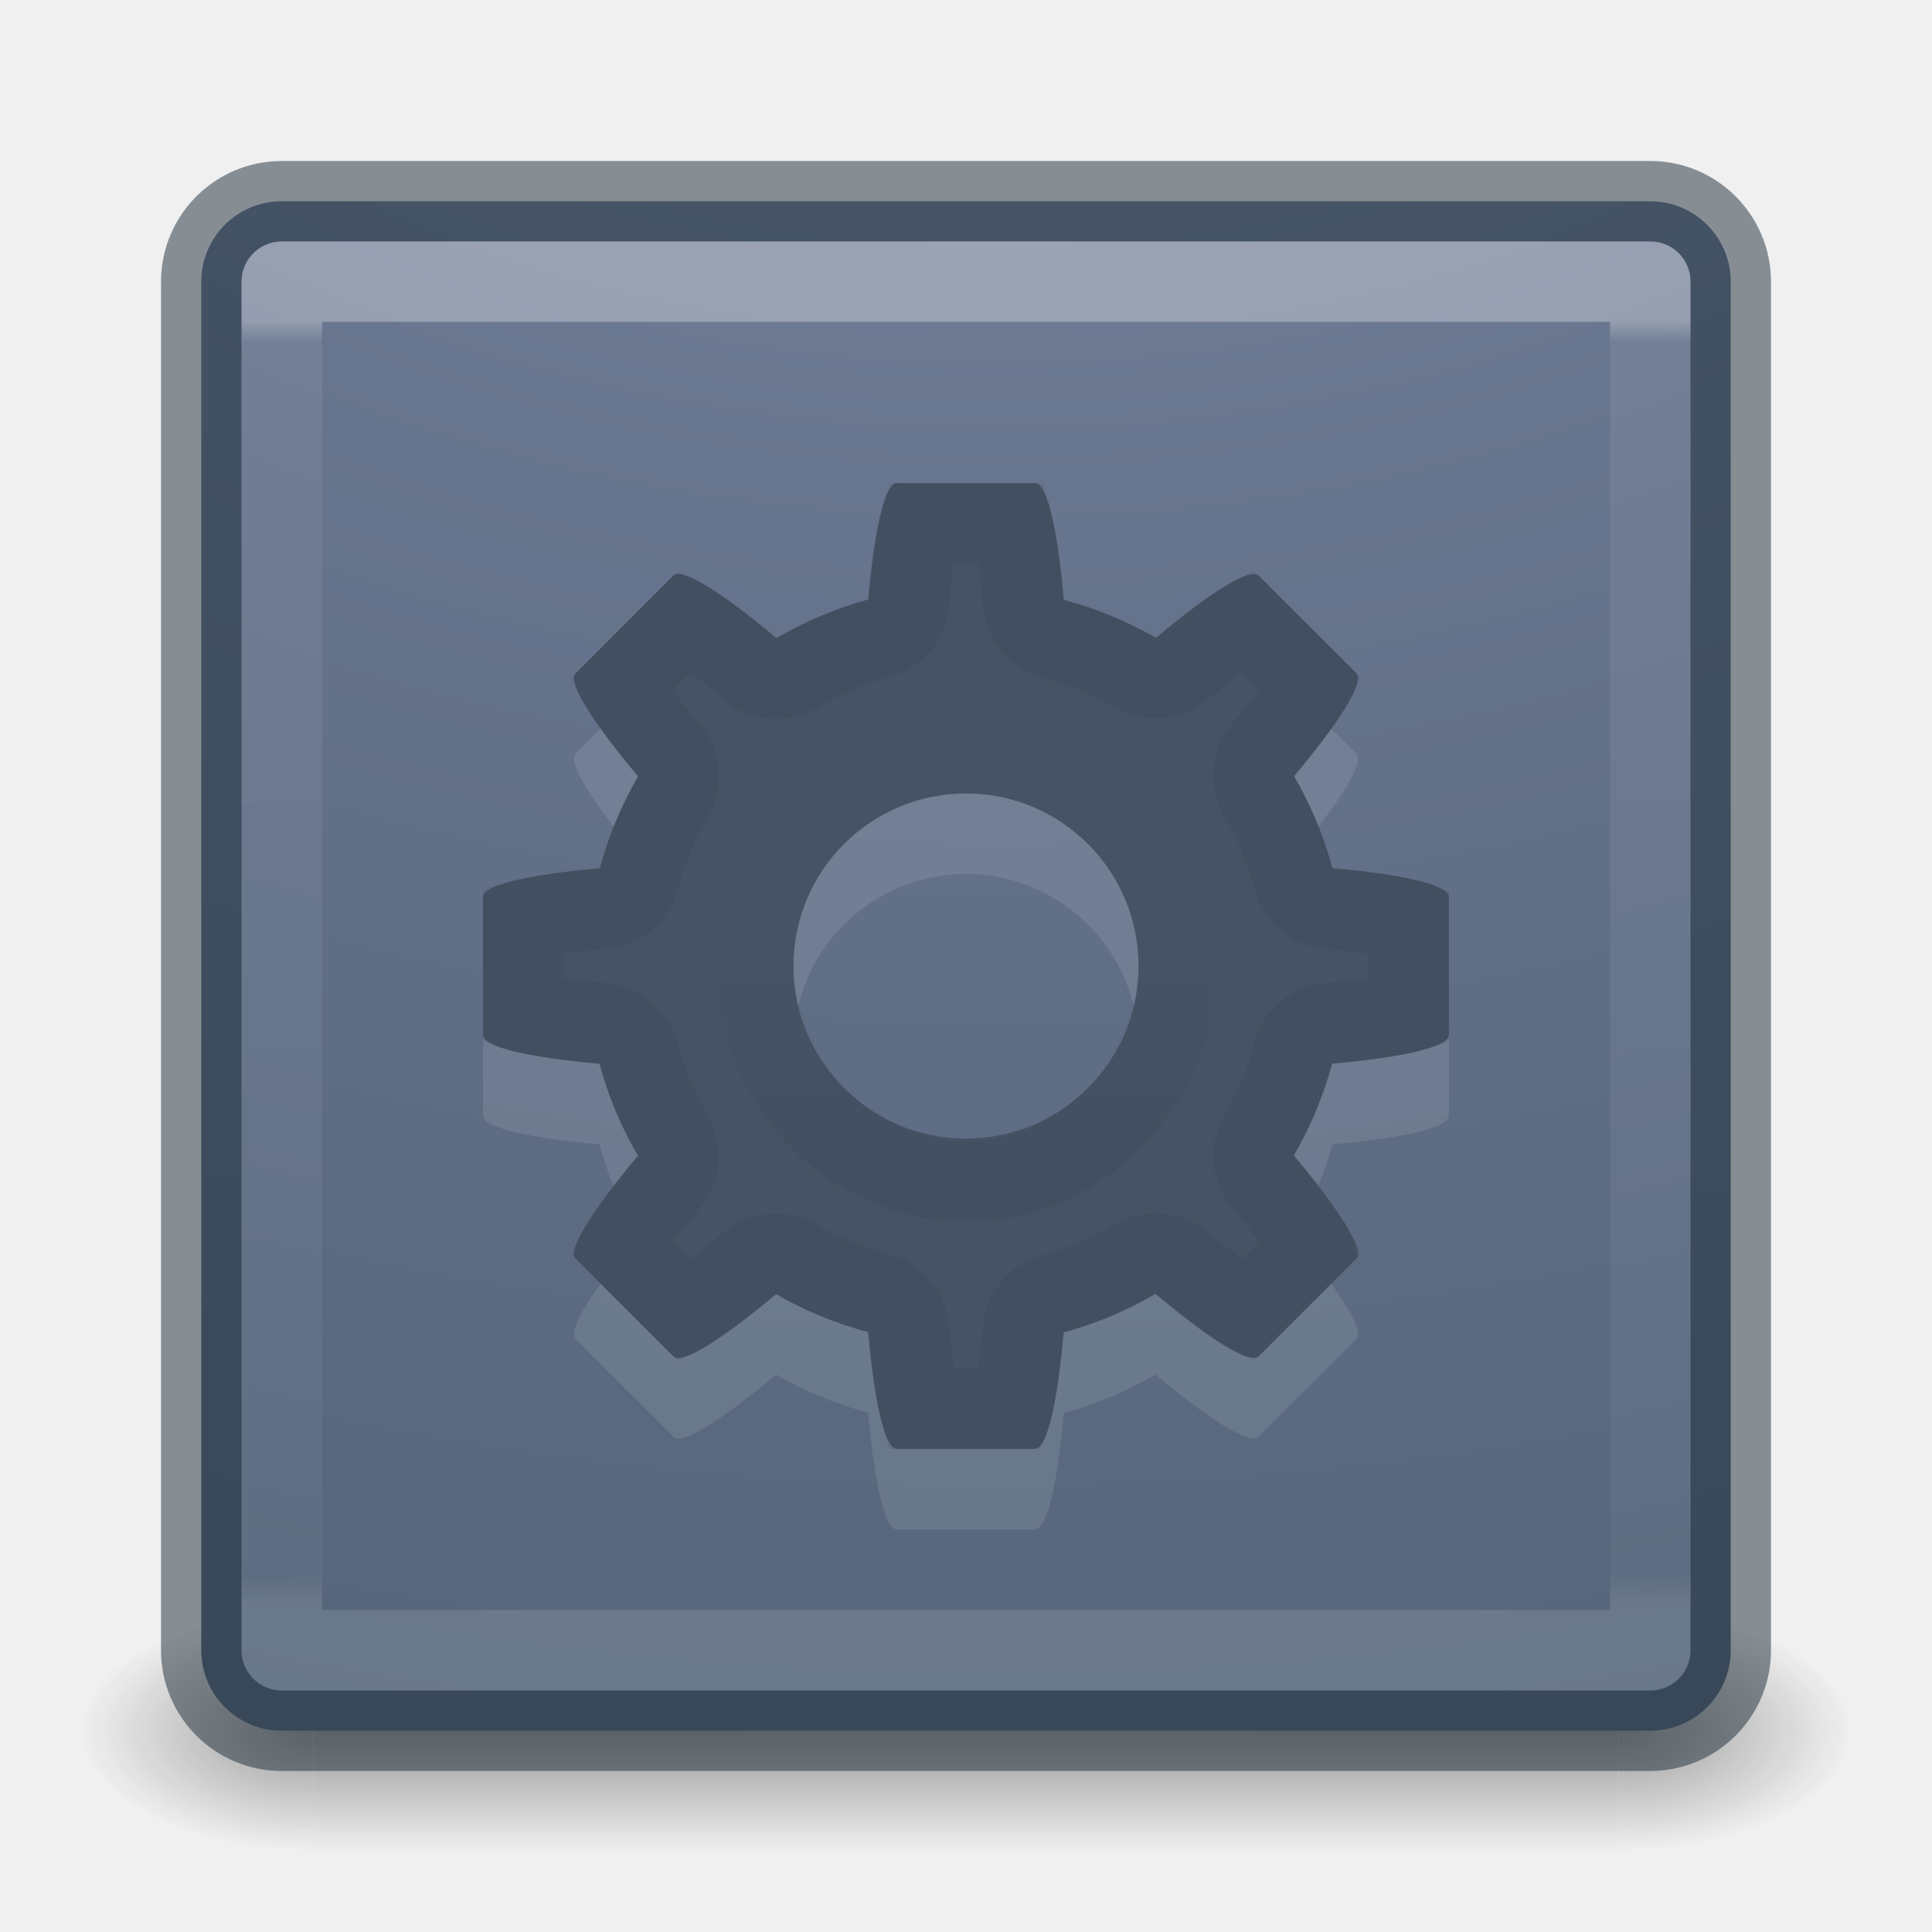
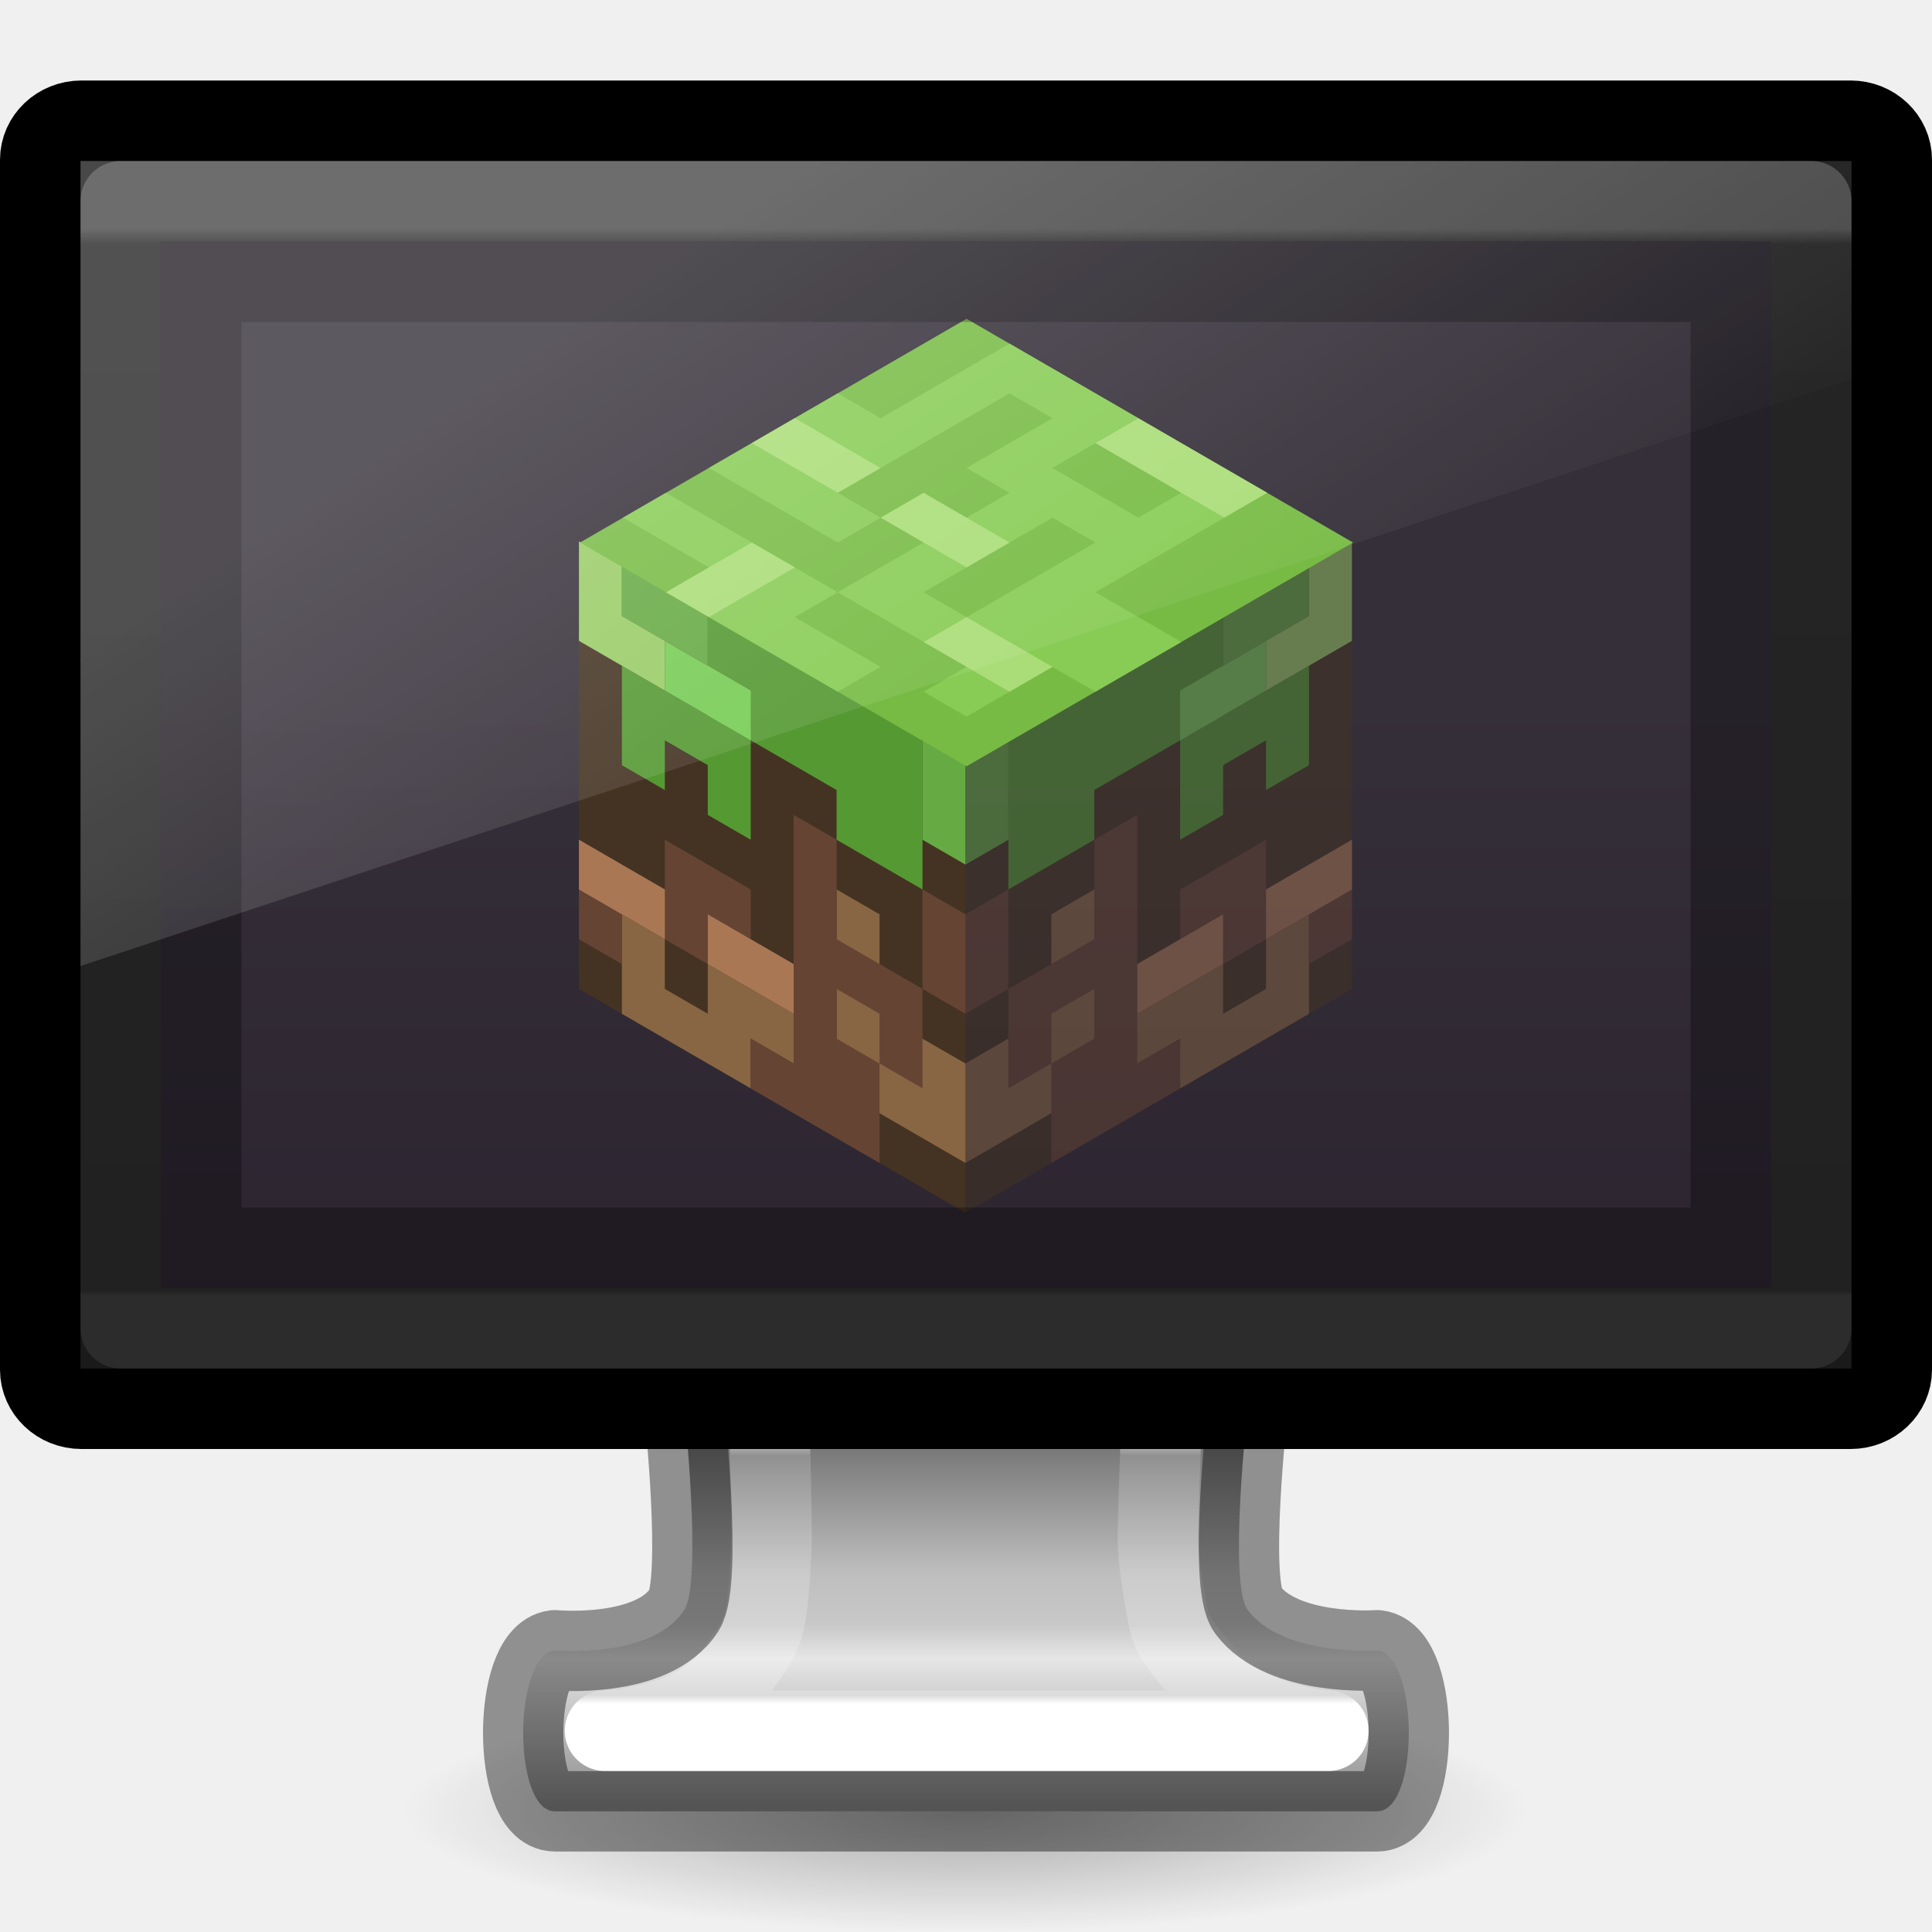
- <svg xmlns="http://www.w3.org/2000/svg" xmlns:xlink="http://www.w3.org/1999/xlink" id="svg4157" height="24" width="24" version="1.1">
-   <defs id="defs4159">
-     <linearGradient gradientTransform="matrix(1.018157,0,0,-1.019533,-0.2153044,32.48114)" gradientUnits="userSpaceOnUse" xlink:href="#linearGradient4097" id="linearGradient3223" y2="20.187" x2="12.913" y1="17.534" x1="12.913" />
-     <linearGradient id="linearGradient4097">
-       <stop offset="0" style="stop-color:#000000;stop-opacity:1" id="stop4099" />
-       <stop offset="1" style="stop-color:#000000;stop-opacity:0" id="stop4101" />
+ <svg xmlns="http://www.w3.org/2000/svg" xmlns:xlink="http://www.w3.org/1999/xlink" version="1.1" width="24" height="24" id="svg3012">
+   <defs id="defs3014">
+     <linearGradient id="linearGradient3912">
+       <stop id="stop3914" style="stop-color:#787878;stop-opacity:1" offset="0" />
+       <stop id="stop3916" style="stop-color:#bebebe;stop-opacity:1" offset="0.35" />
+       <stop id="stop3918" style="stop-color:#c8c8c8;stop-opacity:1" offset="0.494" />
+       <stop id="stop3920" style="stop-color:#e6e6e6;stop-opacity:1" offset="0.589" />
+       <stop id="stop3922" style="stop-color:#8c8c8c;stop-opacity:1" offset="1" />
    </linearGradient>
-     <linearGradient gradientTransform="matrix(0.4594595,0,0,0.4594595,0.9742203,0.9717328)" gradientUnits="userSpaceOnUse" xlink:href="#linearGradient4095" id="linearGradient3233" y2="41.229" x2="24" y1="6.549" x1="24" />
-     <linearGradient id="linearGradient4095">
-       <stop offset="0" style="stop-color:#ffffff;stop-opacity:1" id="stop4097" />
-       <stop offset="0.017" style="stop-color:#ffffff;stop-opacity:0.235" id="stop4100" />
-       <stop offset="0.98" style="stop-color:#ffffff;stop-opacity:0.157" id="stop4102" />
-       <stop offset="1" style="stop-color:#ffffff;stop-opacity:0.392" id="stop4104" />
+     <linearGradient id="linearGradient10691-1">
+       <stop id="stop10693-3" style="stop-color:#000000;stop-opacity:1" offset="0" />
+       <stop id="stop10695-1" style="stop-color:#000000;stop-opacity:0" offset="1" />
    </linearGradient>
-     <radialGradient gradientTransform="matrix(0,4.627013,-5.680493,0,68.96616,-38.74506)" gradientUnits="userSpaceOnUse" xlink:href="#linearGradient2867-449-88-871-390-598-476-591-434-148-57-177-8-3-3-6-4-8-8-8-5" id="radialGradient3215" fy="9.957" fx="6.2" r="12.672" cy="9.957" cx="6.73" />
-     <linearGradient id="linearGradient2867-449-88-871-390-598-476-591-434-148-57-177-8-3-3-6-4-8-8-8-5">
-       <stop offset="0" style="stop-color:#919caf;stop-opacity:1" id="stop3750-1-0-7-6-6-1-3-9-3" />
-       <stop offset="0.262" style="stop-color:#68758e;stop-opacity:1" id="stop3752-3-7-4-0-32-8-923-0-7" />
-       <stop offset="0.705" style="stop-color:#485a6c;stop-opacity:1" id="stop3754-1-8-5-2-7-6-7-1-9" />
-       <stop offset="1" style="stop-color:#444c5c;stop-opacity:1" id="stop3756-1-6-2-6-6-1-96-6-0" />
+     <linearGradient id="linearGradient4293">
+       <stop offset="0" style="stop-color:#ffffff;stop-opacity:1" id="stop4295" />
+       <stop offset="0.034" style="stop-color:#ffffff;stop-opacity:0.235" id="stop4297" />
+       <stop offset="0.969" style="stop-color:#ffffff;stop-opacity:0.157" id="stop4299" />
+       <stop offset="1" style="stop-color:#ffffff;stop-opacity:0.392" id="stop4301" />
    </linearGradient>
-     <radialGradient gradientTransform="matrix(2.003784,0,0,1.4,27.98813,-17.4)" gradientUnits="userSpaceOnUse" xlink:href="#linearGradient3688-166-749-9" id="radialGradient3082-6" fy="43.5" fx="4.993" r="2.5" cy="43.5" cx="4.993" />
-     <linearGradient id="linearGradient3688-166-749-9">
-       <stop offset="0" style="stop-color:#181818;stop-opacity:1" id="stop2883-2" />
-       <stop offset="1" style="stop-color:#181818;stop-opacity:0" id="stop2885-2" />
+     <linearGradient xlink:href="#linearGradient3912" id="linearGradient3176" gradientUnits="userSpaceOnUse" gradientTransform="matrix(0.5769671,0,0,0.6063427,-194.6513,-34.798)" x1="361.106" y1="87.05" x2="361.106" y2="94.396" />
+     <radialGradient xlink:href="#linearGradient10691-1" id="radialGradient3182" gradientUnits="userSpaceOnUse" gradientTransform="matrix(0.9684004,0,0,0.2075143,5.509091,7.223683)" cx="6.703" cy="73.616" fx="6.703" fy="73.616" r="7.228" />
+     <linearGradient xlink:href="#linearGradient4293" id="linearGradient3197" gradientUnits="userSpaceOnUse" gradientTransform="matrix(0.5893265,0,0,0.3899567,-2.143842,1.217935)" x1="24.81" y1="51.15" x2="24.81" y2="42.989" />
+     <linearGradient id="linearGradient3223-9">
+       <stop id="stop3225-6" style="stop-color:#ffffff;stop-opacity:1" offset="0" />
+       <stop id="stop3227-2" style="stop-color:#ffffff;stop-opacity:0.235" offset="0.015" />
+       <stop id="stop3229-0" style="stop-color:#ffffff;stop-opacity:0.157" offset="0.996" />
+       <stop id="stop3231-1" style="stop-color:#ffffff;stop-opacity:0.392" offset="1" />
    </linearGradient>
-     <radialGradient gradientTransform="matrix(2.003784,0,0,1.4,-20.01187,-104.4)" gradientUnits="userSpaceOnUse" xlink:href="#linearGradient3688-464-309-7-6" id="radialGradient3084-4" fy="43.5" fx="4.993" r="2.5" cy="43.5" cx="4.993" />
-     <linearGradient id="linearGradient3688-464-309-7-6">
-       <stop offset="0" style="stop-color:#181818;stop-opacity:1" id="stop2889-75" />
-       <stop offset="1" style="stop-color:#181818;stop-opacity:0" id="stop2891-4-9" />
+     <linearGradient y2="41.423" x2="24" y1="6.392" x1="24" gradientTransform="matrix(0.5675677,0,0,0.3783784,-1.621627,0.4189233)" gradientUnits="userSpaceOnUse" id="linearGradient3224" xlink:href="#linearGradient3223-9" />
+     <linearGradient id="outerBackgroundGradient-5-0-2-5">
+       <stop style="stop-color:#261e2b;stop-opacity:1;" offset="0" id="stop3864-8-6-4-7-0" />
+       <stop style="stop-color:#352f39;stop-opacity:1;" offset="1" id="stop3866-9-1-86-7-6" />
    </linearGradient>
-     <linearGradient gradientUnits="userSpaceOnUse" xlink:href="#linearGradient3702-501-757-1" id="linearGradient3086-8" y2="39.999" x2="25.058" y1="47.028" x1="25.058" />
-     <linearGradient id="linearGradient3702-501-757-1">
-       <stop offset="0" style="stop-color:#181818;stop-opacity:0" id="stop2895-2" />
-       <stop offset="0.5" style="stop-color:#181818;stop-opacity:1" id="stop2897-89" />
-       <stop offset="1" style="stop-color:#181818;stop-opacity:0" id="stop2899-36" />
+     <linearGradient y2="2" x2="15" y1="24.619" x1="15" gradientTransform="matrix(0.5000001,0,0,0.5652174,1.499999,7.521739)" gradientUnits="userSpaceOnUse" id="linearGradient3262" xlink:href="#outerBackgroundGradient-5-0-2-5" />
+     <linearGradient id="linearGradient3880-3-9">
+       <stop style="stop-color:#ffffff;stop-opacity:1;" offset="0" id="stop3883-1-6" />
+       <stop style="stop-color:#ffffff;stop-opacity:0;" offset="1" id="stop3885-5-6" />
    </linearGradient>
+     <linearGradient y2="12" x2="20" y1="-3" x1="10" gradientTransform="matrix(0.5500001,0,0,0.5555555,0.4499978,6.444444)" gradientUnits="userSpaceOnUse" id="linearGradient3365" xlink:href="#linearGradient3880-3-9" />
+     <radialGradient gradientTransform="matrix(0,0.5254499,-0.5716256,0,46.19339,-21.12381)" gradientUnits="userSpaceOnUse" xlink:href="#linearGradient3242-7-3-8-0-4-58-06" id="radialGradient3900-3" fy="48.216" fx="65.297" r="31" cy="48.216" cx="65.297" />
+     <linearGradient id="linearGradient3242-7-3-8-0-4-58-06">
+       <stop id="stop3244-5-8-5-6-4-3-8" style="stop-color:#cdf87e;stop-opacity:1" offset="0" />
+       <stop id="stop3246-9-5-1-5-3-0-7" style="stop-color:#a2e34f;stop-opacity:1" offset="0.262" />
+       <stop id="stop3248-7-2-0-7-5-35-9" style="stop-color:#68b723;stop-opacity:1" offset="0.661" />
+       <stop id="stop3250-8-2-8-5-6-40-4" style="stop-color:#1d7e0d;stop-opacity:1" offset="1" />
+     </linearGradient>
+     <linearGradient gradientTransform="matrix(0.2817955,0,0,0.2800956,12.19656,12.01488)" gradientUnits="userSpaceOnUse" xlink:href="#linearGradient4154-3" id="linearGradient3030" y2="35.623" x2="24.139" y1="10.631" x1="24.139" />
+     <linearGradient id="linearGradient4154-3">
+       <stop offset="0" style="stop-color:#ffffff;stop-opacity:1" id="stop4156-4" />
+       <stop offset="0" style="stop-color:#ffffff;stop-opacity:0.235" id="stop4158-4" />
+       <stop offset="1" style="stop-color:#ffffff;stop-opacity:0.157" id="stop4160-52" />
+       <stop offset="1" style="stop-color:#ffffff;stop-opacity:0.392" id="stop4162-8" />
+     </linearGradient>
+     <linearGradient gradientTransform="matrix(0.2817955,0,0,0.2800956,12.17874,12.02218)" gradientUnits="userSpaceOnUse" xlink:href="#linearGradient4333" id="linearGradient3030-1" y2="24.912" x2="24.139" y1="21.342" x1="24.139" />
+     <linearGradient id="linearGradient4333">
+       <stop id="stop4335" style="stop-color:#ffffff;stop-opacity:1" offset="0" />
+       <stop id="stop4337" style="stop-color:#ffffff;stop-opacity:0.235" offset="0" />
+       <stop id="stop4339" style="stop-color:#ffffff;stop-opacity:0.157" offset="1" />
+       <stop id="stop4341" style="stop-color:#ffffff;stop-opacity:0.392" offset="1" />
+     </linearGradient>
+     <radialGradient gradientTransform="matrix(0.01204859,0,0,0.0082353,13.23908,17.98028)" gradientUnits="userSpaceOnUse" xlink:href="#linearGradient10691-1" id="radialGradient3170" fy="486.648" fx="605.714" r="117.143" cy="486.648" cx="605.714" />
  </defs>
-   <g transform="matrix(0.55,0,0,0.3333336,-1.200001,7.33333)" id="g2036-4" style="display:inline">
-     <g transform="matrix(1.052632,0,0,1.285713,-1.263158,-13.42854)" id="g3712-8" style="opacity:0.4">
-       <rect width="5" height="7" x="38" y="40" id="rect2801-6" style="fill:url(#radialGradient3082-6);fill-opacity:1;stroke:none" />
-       <rect width="5" height="7" x="-10" y="-47" transform="scale(-1,-1)" id="rect3696-20" style="fill:url(#radialGradient3084-4);fill-opacity:1;stroke:none" />
-       <rect width="28" height="7" x="10" y="40" id="rect3700-5" style="fill:url(#linearGradient3086-8);fill-opacity:1;stroke:none" />
+   <path style="opacity:0.3;fill:url(#radialGradient3182);fill-opacity:1;fill-rule:nonzero;stroke:none;stroke-width:0.8;marker:none;visibility:visible;display:inline;overflow:visible" id="path2589" d="M 19,22.5 C 19,23.328 15.866,24 12,24 8.134,24 5,23.328 5,22.5 5,21.672 8.134,21 12,21 15.866,21 19,21.672 19,22.5 l 0,0 z" />
+   <path style="color:#000000;fill:url(#linearGradient3176);fill-opacity:1;fill-rule:nonzero;stroke:none;stroke-width:0.998;stroke-linecap:round;stroke-linejoin:round;stroke-miterlimit:4;stroke-opacity:1;stroke-dasharray:none;stroke-dashoffset:0.5;marker:none;visibility:visible;display:inline;overflow:visible;enable-background:new" id="rect1789" d="m 8.5,17.499 c 0,0 0.227,2.146 0,2.501 -0.393,0.613 -1.607,0.5 -1.607,0.5 -0.523,0.063 -0.527,2.001 0,2.001 l 10.214,0 c 0.527,0 0.523,-1.938 0,-2.001 0,0 -1.172,0.083 -1.607,-0.5 -0.246,-0.329 0,-2.501 0,-2.501 l -7,0 z" />
+   <path style="color:#000000;fill:none;stroke:url(#linearGradient3197);stroke-width:1;stroke-linecap:round;stroke-linejoin:round;stroke-miterlimit:4;stroke-opacity:1;stroke-dasharray:none;stroke-dashoffset:0;marker:none;visibility:visible;display:inline;overflow:visible;enable-background:accumulate" d="m 9.532,16.758 c 0,0 0.066,2.144 0.05,2.458 -0.015,0.288 -0.027,0.593 -0.075,0.873 -0.048,0.28 -0.233,0.491 -0.421,0.745 C 8.672,21.393 7.767,21.486 7.516,21.5 l 8.985,0 c -0.251,-0.014 -1.146,-0.16 -1.56,-0.719 -0.188,-0.253 -0.383,-0.412 -0.431,-0.692 -0.048,-0.28 -0.108,-0.585 -0.123,-0.873 -0.017,-0.315 0.082,-2.458 0.082,-2.458 z" id="path4050" />
+   <path style="color:#000000;fill:none;fill-opacity:1;fill-rule:nonzero;stroke:#000000;stroke-width:0.998;stroke-linecap:round;stroke-linejoin:round;stroke-miterlimit:4;stroke-opacity:1;stroke-dasharray:none;stroke-dashoffset:0.5;marker:none;visibility:visible;display:inline;overflow:visible;enable-background:new;opacity:0.4" id="rect1789-7" d="m 8.5,17.499 c 0,0 0.227,2.146 0,2.501 -0.393,0.613 -1.607,0.5 -1.607,0.5 -0.523,0.063 -0.527,2.001 0,2.001 l 10.214,0 c 0.527,0 0.523,-1.938 0,-2.001 0,0 -1.172,0.083 -1.607,-0.5 -0.246,-0.329 0,-2.501 0,-2.501 l -7,0 z" />
+   <rect style="fill:#1a1a1a;fill-opacity:1;stroke:#000000;stroke-width:1;stroke-linecap:round;stroke-linejoin:round;stroke-miterlimit:4;stroke-opacity:1;stroke-dasharray:none;stroke-dashoffset:0.5" id="rect2722" y="1.5" x="0.5" ry="0.485" rx="0.511" height="16" width="23" />
+   <rect width="21" height="14" rx="0" ry="0" x="1.5" y="2.5" id="rect6741-9-2" style="opacity:0.2;fill:none;stroke:url(#linearGradient3224);stroke-width:1;stroke-linecap:round;stroke-linejoin:round;stroke-miterlimit:4;stroke-opacity:1;stroke-dasharray:none;stroke-dashoffset:0" />
+   <path style="fill:url(#linearGradient3262);fill-opacity:1;stroke:none;display:inline" d="M 2,3 22,3 22,16 2,16 z" id="rect2722-0-2-1" />
+   <g id="g6104" transform="matrix(0.02807722,0,0,0.02807722,8.185592,2.926127)">
+     <g id="a" transform="matrix(19,11,0,22,-44.89581,118.8179)" style="fill:none;stroke-linecap:square">
+       <path d="m 0.5,0.5 h 9 v 9 h -9" fill="#443322" id="path6025" />
+       <path d="M 2,8 V 9 H 4 V 8 H 9 V 7 H 7 V 5" stroke="#886644" id="path6027" />
+       <path d="M 1,8 V 7 H 3 V 6 H 4 M 5,9 H 7 V 8 H 6 V 4 M 7,6 H 8 V 7 M 9,4 v 1" stroke="#664433" id="path6029" />
+       <path d="M 1,7 H 2 M 4,7 H 5" stroke="#aa7755" id="path6031" />
+       <path d="M 4,4 V 1 H 8 V 3 H 7 V 2 H 4 V 3 H 2 v 1" stroke="#559933" id="path6033" />
+       <path d="M 2,1 H 3 M 9,1 V 2" stroke="#66aa44" id="path6035" />
+       <path d="M 3,2 H 4" stroke="#77cc55" id="path6037" />
+       <path d="M 1,1 V 2 H 2" stroke="#99cc66" id="path6039" />
+     </g>
+     <use opacity="0.5" transform="matrix(-1,0,0,1,271.2084,0)" xlink:href="#a" id="use6042" x="0" y="0" style="fill:none;stroke-linecap:square" />
+     <g transform="matrix(-19,11,-19,-11,326.1042,135.8179)" id="g6050" style="fill:none;stroke-linecap:square">
+       <path d="m 0.5,0.5 h 9 v 9 h -9" fill="#77bb44" id="path6044" />
+       <path d="M 3,4 V 6 H 1 V 8 H 4 V 9 H 6 V 7 M 2,3 H 6 V 1 H 5 V 2 H 8 M 7,4 V 5 H 4 M 9,4 V 6 H 8 v 3" stroke="#88cc55" id="path6046" />
+       <path d="M 1,3 V 5 M 5,5 V 6 M 5,8 V 9 M 7,2 v 1 m 1,4 h 1" stroke="#aadd77" id="path6048" />
    </g>
  </g>
-   <rect width="19" height="19" rx="1" ry="1" x="2.5" y="2.5" id="rect5505-21-8" style="color:#000000;display:inline;overflow:visible;visibility:visible;fill:url(#radialGradient3215);fill-opacity:1;fill-rule:nonzero;stroke:none;stroke-width:1;marker:none;enable-background:accumulate" />
-   <rect width="19" height="19" rx="1" ry="1" x="2.5" y="2.5" id="rect5505-21-8-1" style="color:#000000;display:inline;overflow:visible;visibility:visible;opacity:0.5;fill:none;stroke:#1c2c38;stroke-width:1;stroke-linecap:round;stroke-linejoin:round;stroke-miterlimit:4;stroke-dasharray:none;stroke-dashoffset:0;stroke-opacity:1;marker:none;enable-background:accumulate" />
-   <rect width="17" height="17" x="3.501" y="3.499" id="rect6741-9" style="opacity:0.3;fill:none;stroke:url(#linearGradient3233);stroke-width:1;stroke-linecap:round;stroke-linejoin:round;stroke-miterlimit:4;stroke-dasharray:none;stroke-dashoffset:0;stroke-opacity:1" />
-   <path style="color:#000000;clip-rule:nonzero;display:inline;overflow:visible;visibility:visible;opacity:0.1;isolation:auto;mix-blend-mode:normal;color-interpolation:sRGB;color-interpolation-filters:linearRGB;solid-color:#000000;solid-opacity:1;fill:#ffffff;fill-opacity:1;fill-rule:nonzero;stroke:none;stroke-width:1.7;stroke-linecap:butt;stroke-linejoin:miter;stroke-miterlimit:4;stroke-dasharray:none;stroke-dashoffset:0;stroke-opacity:1;marker:none;color-rendering:auto;image-rendering:auto;shape-rendering:auto;text-rendering:auto;enable-background:accumulate;filter-blend-mode:normal;filter-gaussianBlur-deviation:0" d="m 11.143,7 c -0.154,0 -0.283,0.596 -0.358,1.447 A 4.714,4.714 0 0 0 9.645,8.926 C 8.987,8.375 8.473,8.042 8.364,8.151 l -1.213,1.213 c -0.109,0.109 0.224,0.623 0.775,1.282 a 4.714,4.714 0 0 0 -0.475,1.139 c -0.854,0.075 -1.451,0.204 -1.451,0.358 l 0,1.714 c 0,0.154 0.596,0.283 1.447,0.358 a 4.714,4.714 0 0 0 0.477,1.142 c -0.55,0.657 -0.883,1.17 -0.773,1.279 l 1.213,1.213 c 0.109,0.109 0.621,-0.222 1.277,-0.772 a 4.714,4.714 0 0 0 1.143,0.471 C 10.86,18.402 10.988,19 11.143,19 l 1.714,0 c 0.154,0 0.283,-0.596 0.358,-1.447 a 4.714,4.714 0 0 0 1.139,-0.479 c 0.658,0.552 1.172,0.884 1.282,0.775 l 1.213,-1.213 c 0.109,-0.109 -0.224,-0.623 -0.775,-1.282 a 4.714,4.714 0 0 0 0.475,-1.139 c 0.854,-0.075 1.451,-0.204 1.451,-0.358 l 0,-1.714 c 0,-0.154 -0.596,-0.283 -1.447,-0.358 a 4.714,4.714 0 0 0 -0.477,-1.142 C 16.626,9.986 16.958,9.473 16.849,9.364 L 15.636,8.151 C 15.527,8.042 15.015,8.373 14.359,8.923 A 4.714,4.714 0 0 0 13.215,8.451 c -0.075,-0.854 -0.204,-1.451 -0.358,-1.451 l -1.714,0 z m 0.857,3.857 A 2.143,2.143 0 0 1 14.143,13 2.143,2.143 0 0 1 12,15.143 2.143,2.143 0 0 1 9.857,13 2.143,2.143 0 0 1 12,10.857 Z" id="path4690-5" />
-   <path style="color:#000000;clip-rule:nonzero;display:inline;overflow:visible;visibility:visible;opacity:1;isolation:auto;mix-blend-mode:normal;color-interpolation:sRGB;color-interpolation-filters:linearRGB;solid-color:#000000;solid-opacity:1;fill:#455365;fill-opacity:1;fill-rule:nonzero;stroke:none;stroke-width:1;stroke-linecap:butt;stroke-linejoin:miter;stroke-miterlimit:4;stroke-dasharray:none;stroke-dashoffset:0;stroke-opacity:1;marker:none;color-rendering:auto;image-rendering:auto;shape-rendering:auto;text-rendering:auto;enable-background:accumulate;filter-blend-mode:normal;filter-gaussianBlur-deviation:0" d="m 11.143,6 c -0.154,0 -0.283,0.596 -0.358,1.447 a 4.714,4.714 0 0 0 -1.139,0.479 c -0.658,-0.552 -1.172,-0.884 -1.282,-0.775 l -1.213,1.213 c -0.109,0.109 0.224,0.623 0.775,1.282 a 4.714,4.714 0 0 0 -0.475,1.139 c -0.854,0.075 -1.451,0.204 -1.451,0.358 l 0,1.714 c 0,0.154 0.596,0.283 1.447,0.358 a 4.714,4.714 0 0 0 0.477,1.142 c -0.55,0.657 -0.883,1.17 -0.773,1.279 l 1.213,1.213 c 0.109,0.109 0.621,-0.222 1.277,-0.772 a 4.714,4.714 0 0 0 1.143,0.471 c 0.075,0.854 0.204,1.451 0.358,1.451 l 1.714,0 c 0.154,0 0.283,-0.596 0.358,-1.447 a 4.714,4.714 0 0 0 1.139,-0.479 c 0.658,0.552 1.172,0.884 1.282,0.775 l 1.213,-1.213 c 0.109,-0.109 -0.224,-0.623 -0.775,-1.282 a 4.714,4.714 0 0 0 0.475,-1.139 c 0.854,-0.075 1.451,-0.204 1.451,-0.358 l 0,-1.714 c 0,-0.154 -0.596,-0.283 -1.447,-0.358 A 4.714,4.714 0 0 0 16.076,9.643 c 0.55,-0.657 0.883,-1.17 0.773,-1.279 l -1.213,-1.213 c -0.109,-0.109 -0.621,0.222 -1.277,0.772 a 4.714,4.714 0 0 0 -1.143,-0.471 c -0.075,-0.854 -0.204,-1.451 -0.358,-1.451 l -1.714,0 z m 0.857,3.857 a 2.143,2.143 0 0 1 2.143,2.143 2.143,2.143 0 0 1 -2.143,2.143 2.143,2.143 0 0 1 -2.143,-2.143 2.143,2.143 0 0 1 2.143,-2.143 z" id="path4690" />
-   <path d="m 12.003,14.671 c 1.469,0.038 2.754,-1.382 2.564,-2.843 -0.114,-1.464 -1.647,-2.605 -3.08,-2.266 -1.441,0.261 -2.426,1.897 -1.944,3.291 0.32,1.054 1.357,1.831 2.46,1.818 z" id="path4094" style="display:inline;overflow:visible;visibility:visible;opacity:0.05;fill:none;stroke:url(#linearGradient3223);stroke-width:1;stroke-linejoin:round;stroke-miterlimit:4;stroke-dasharray:none;stroke-opacity:1;marker:none;enable-background:accumulate" />
-   <path id="path4272" d="m 11.432,6.5 c -0.002,0.007 -0.002,0.005 -0.004,0.012 -0.051,0.213 -0.1,0.561 -0.137,0.973 -0.02,0.212 -0.169,0.39 -0.375,0.445 C 10.559,8.027 10.216,8.173 9.896,8.359 9.711,8.467 9.479,8.447 9.314,8.311 8.996,8.044 8.713,7.83 8.525,7.715 c -0.007,-0.005 -0.006,-0.004 -0.014,-0.008 L 7.707,8.512 c 0.004,0.007 0.003,0.006 0.008,0.014 C 7.83,8.713 8.044,8.996 8.311,9.314 8.447,9.479 8.467,9.711 8.359,9.896 8.174,10.216 8.031,10.56 7.936,10.916 c -0.056,0.206 -0.234,0.356 -0.447,0.375 -0.413,0.036 -0.761,0.086 -0.975,0.137 -0.008,0.002 -0.006,0.002 -0.014,0.004 l 0,1.137 c 0.007,0.002 0.005,0.002 0.012,0.004 0.213,0.051 0.561,0.1 0.973,0.137 0.213,0.019 0.392,0.169 0.447,0.375 0.096,0.357 0.24,0.702 0.426,1.021 0.107,0.185 0.088,0.417 -0.049,0.582 -0.266,0.318 -0.478,0.6 -0.594,0.787 -0.005,0.007 -0.004,0.006 -0.008,0.014 l 0.803,0.803 c 0.007,-0.004 0.007,-0.002 0.014,-0.006 0.186,-0.115 0.47,-0.326 0.787,-0.592 0.164,-0.137 0.395,-0.157 0.58,-0.051 0.32,0.184 0.666,0.327 1.023,0.422 0.207,0.055 0.358,0.234 0.377,0.447 0.036,0.413 0.086,0.761 0.137,0.975 0.002,0.008 0.002,0.006 0.004,0.014 l 1.137,0 c 0.002,-0.006 0.002,-0.005 0.004,-0.012 0.051,-0.213 0.1,-0.561 0.137,-0.973 0.02,-0.212 0.169,-0.39 0.375,-0.445 0.357,-0.097 0.7,-0.243 1.02,-0.43 0.185,-0.107 0.417,-0.088 0.582,0.049 0.318,0.267 0.602,0.48 0.789,0.596 0.007,0.005 0.006,0.004 0.014,0.008 l 0.805,-0.805 c -0.004,-0.007 -0.003,-0.006 -0.008,-0.014 -0.116,-0.187 -0.329,-0.471 -0.596,-0.789 -0.137,-0.165 -0.156,-0.397 -0.049,-0.582 0.185,-0.319 0.328,-0.663 0.424,-1.02 0.056,-0.206 0.234,-0.356 0.447,-0.375 0.413,-0.036 0.761,-0.086 0.975,-0.137 0.008,-0.002 0.006,-0.002 0.014,-0.004 l 0,-1.137 c -0.006,-0.002 -0.005,-0.002 -0.012,-0.004 -0.213,-0.051 -0.561,-0.1 -0.973,-0.137 -0.213,-0.019 -0.392,-0.169 -0.447,-0.375 -0.096,-0.357 -0.24,-0.702 -0.426,-1.021 -0.107,-0.185 -0.088,-0.417 0.049,-0.582 0.266,-0.318 0.478,-0.6 0.594,-0.787 0.005,-0.007 0.004,-0.006 0.008,-0.014 L 15.49,7.709 c -0.007,0.004 -0.007,0.001 -0.014,0.006 -0.186,0.115 -0.47,0.326 -0.787,0.592 -0.164,0.137 -0.395,0.157 -0.58,0.051 C 13.789,8.173 13.443,8.03 13.086,7.936 12.879,7.88 12.728,7.702 12.709,7.488 12.673,7.075 12.623,6.727 12.572,6.514 c -0.002,-0.008 -0.002,-0.006 -0.004,-0.014 z" style="color:#000000;clip-rule:nonzero;display:inline;overflow:visible;visibility:visible;opacity:0.05;isolation:auto;mix-blend-mode:normal;color-interpolation:sRGB;color-interpolation-filters:linearRGB;solid-color:#000000;solid-opacity:1;fill:none;fill-opacity:1;fill-rule:nonzero;stroke:#000000;stroke-width:1;stroke-linecap:butt;stroke-linejoin:miter;stroke-miterlimit:4;stroke-dasharray:none;stroke-dashoffset:0;stroke-opacity:1;marker:none;color-rendering:auto;image-rendering:auto;shape-rendering:auto;text-rendering:auto;enable-background:accumulate" />
+   <path style="fill:#000000;fill-opacity:1;stroke:none;display:inline;opacity:0.3;color:#000000;fill-rule:nonzero;stroke-width:1;marker:none;visibility:visible;overflow:visible;enable-background:accumulate" d="M 2 3 L 2 16 L 22 16 L 22 3 L 2 3 z M 3 4 L 21 4 L 21 15 L 3 15 L 3 4 z " id="rect2722-0-2-1-6" />
+   <path style="opacity:0.2;fill:url(#linearGradient3365);fill-opacity:1;stroke:none;display:inline" d="M 1,2 1,12 23,4.708 23,2 z" id="rect3872-1-8" />
</svg>
